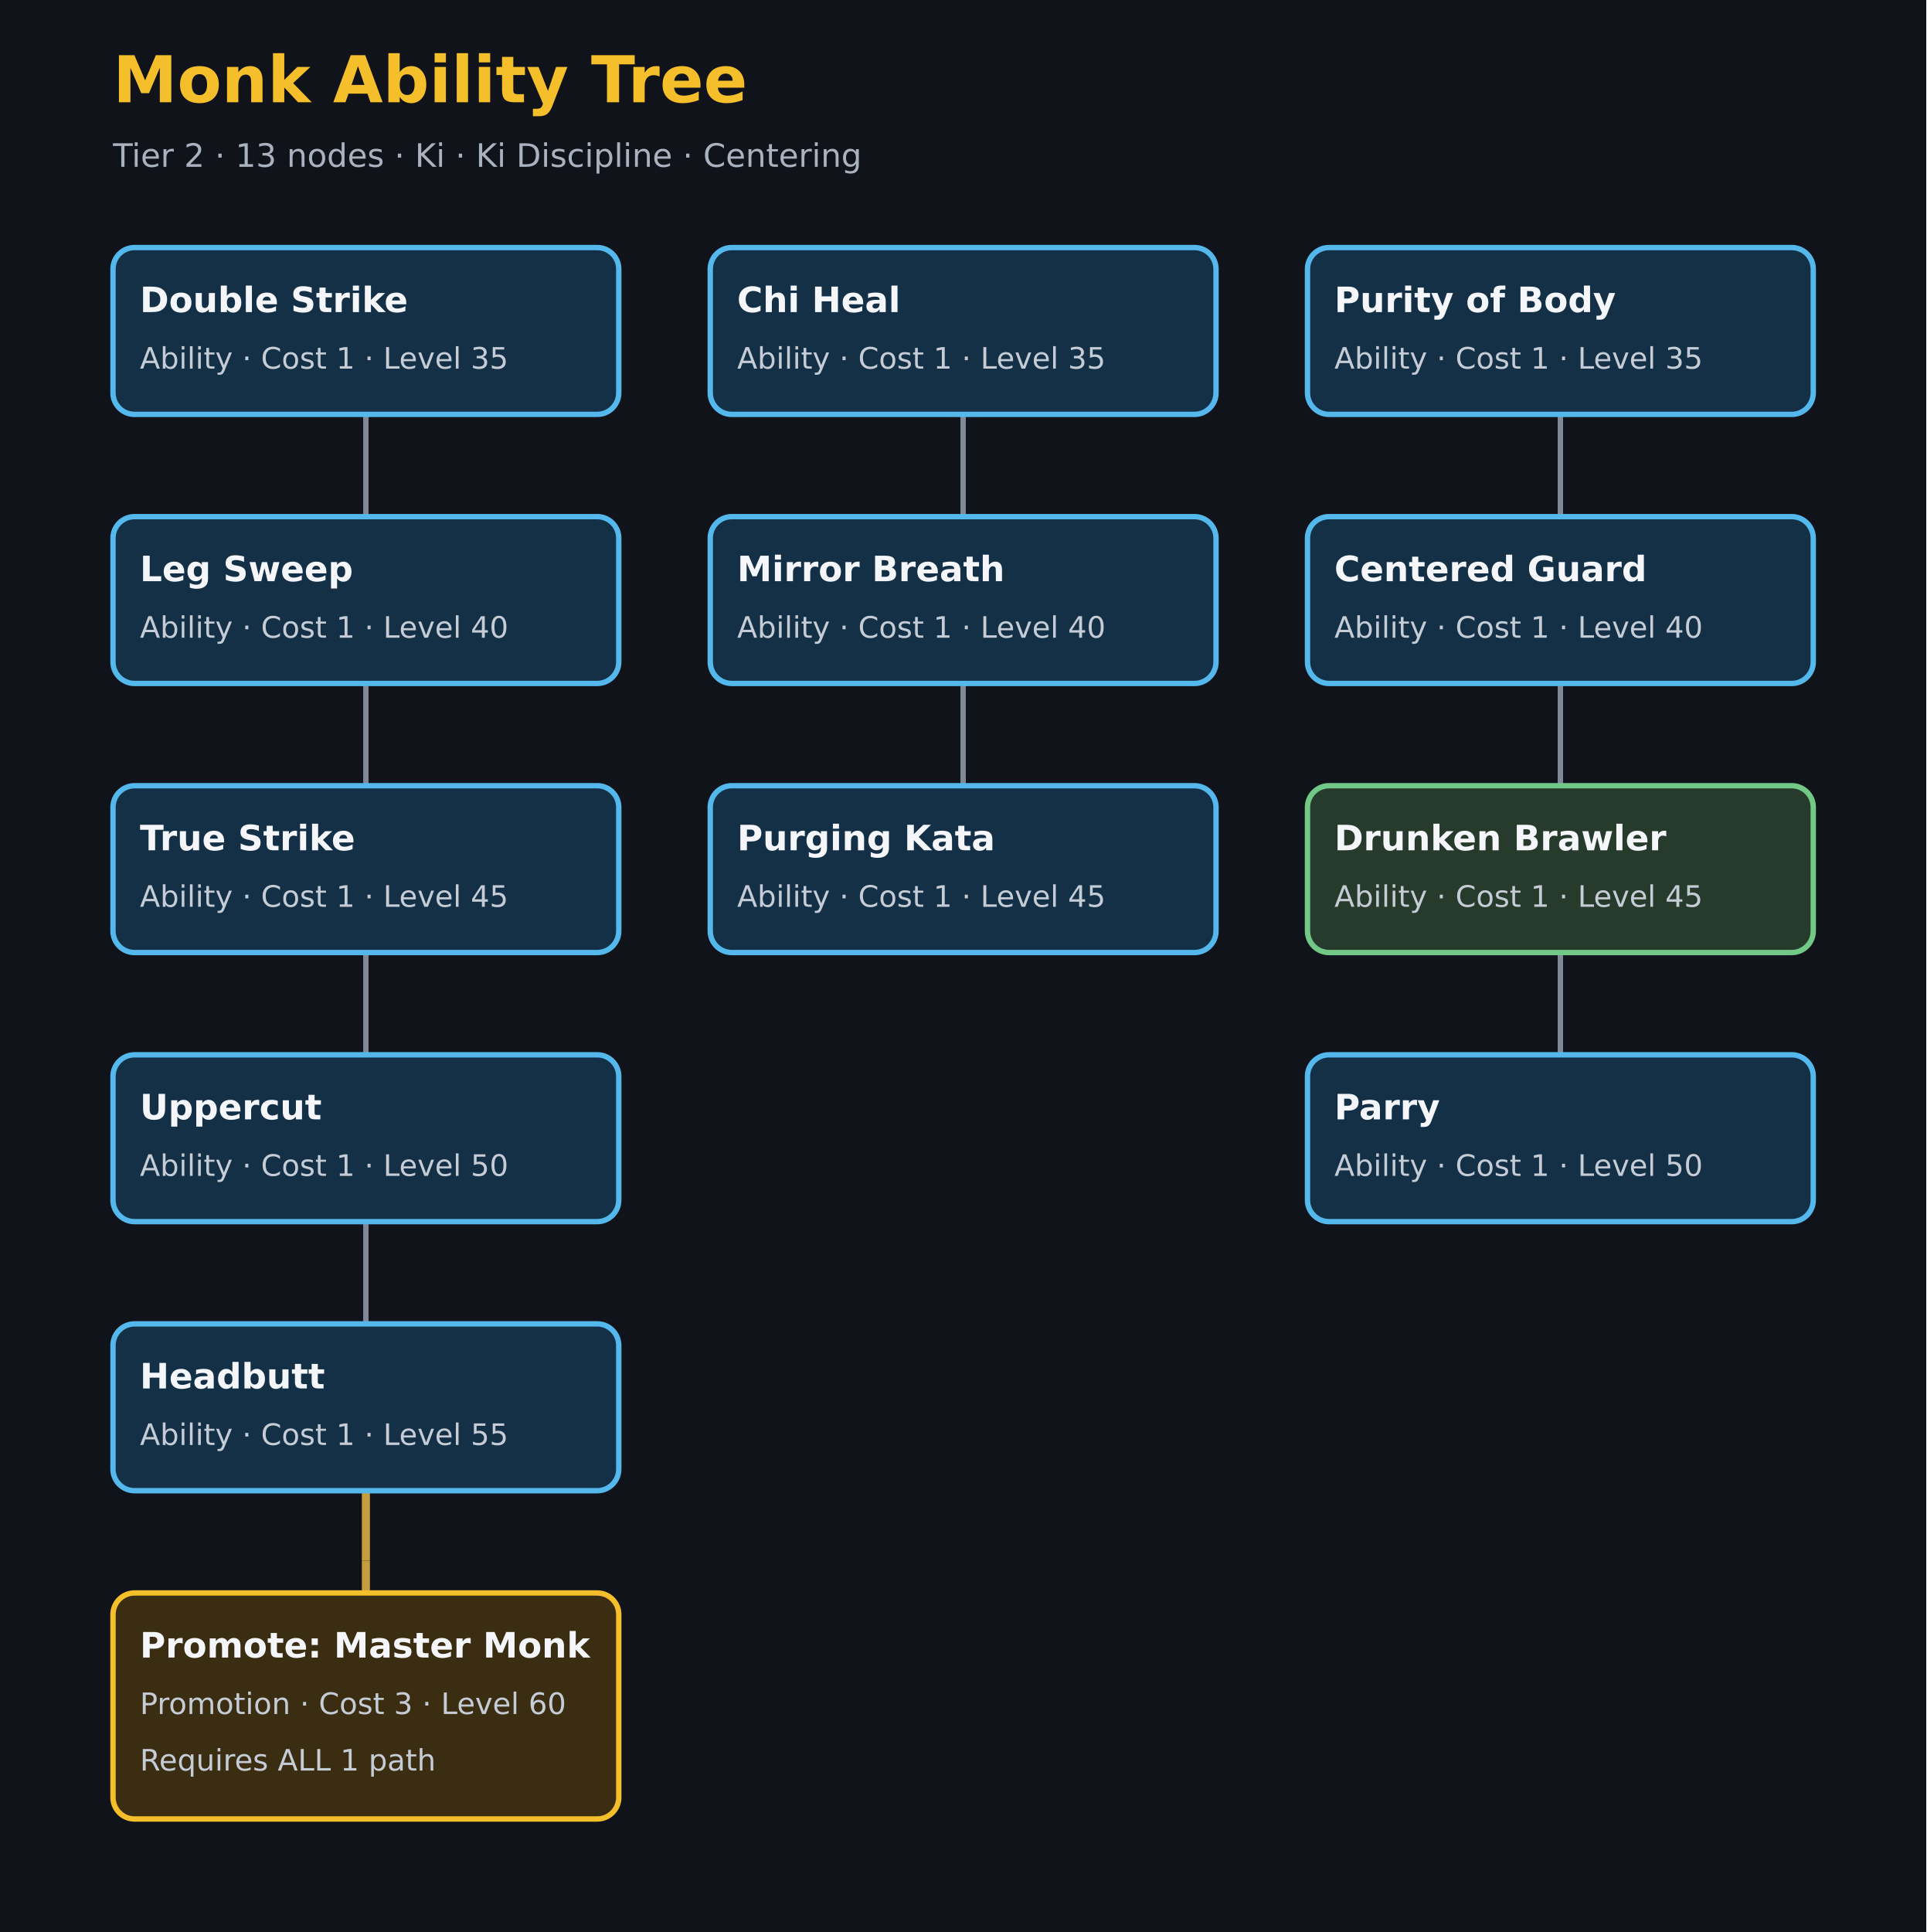
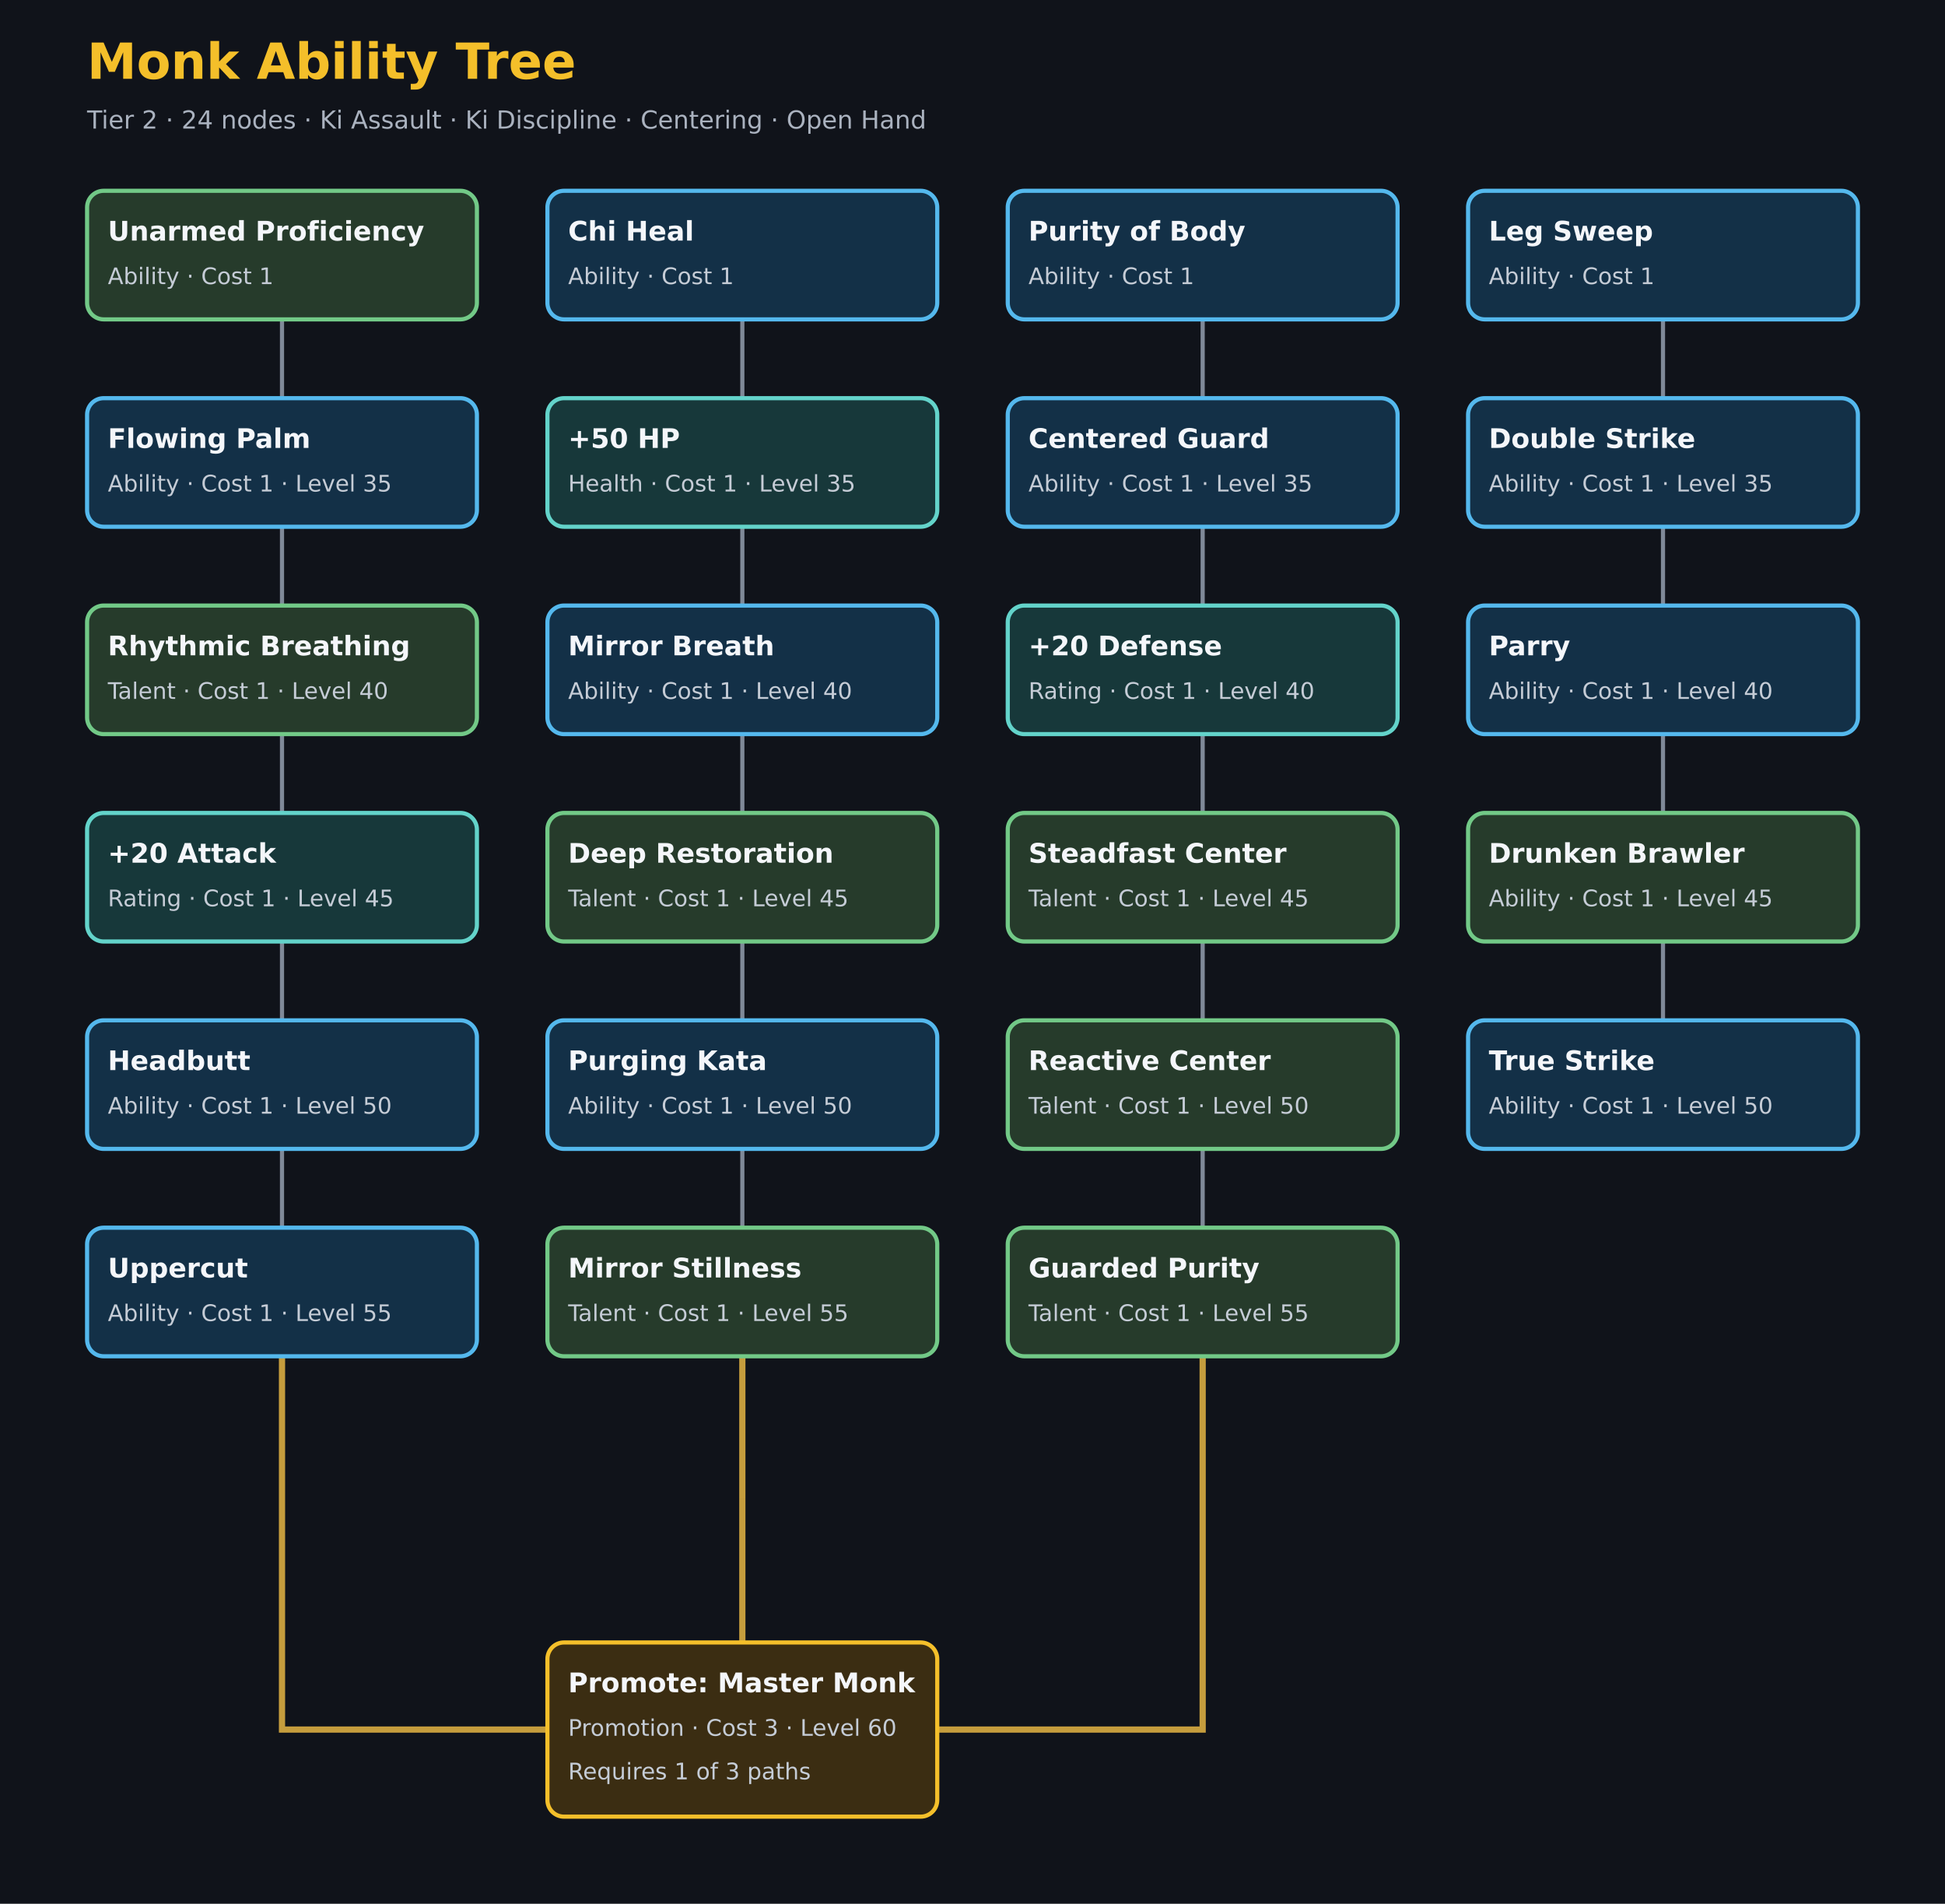
- <svg xmlns="http://www.w3.org/2000/svg" width="716" height="718" viewBox="0 0 716 718">
+ <svg xmlns="http://www.w3.org/2000/svg" width="938" height="918" viewBox="0 0 938 918">
  <style>
text{font-family:DejaVu Sans,Arial,sans-serif}
.title{fill:#f4bf2a;font-size:24px;font-weight:700}
.meta{fill:#aab2bf;font-size:12px}
.name{fill:#f4f6fa;font-size:13px;font-weight:700}
.detail{fill:#c5ccd6;font-size:11px}
.resource{fill:#e6bfdc;font-size:9px;font-weight:700}
.edge{fill:none;stroke:#7f8998;stroke-width:2}
.promotion-edge{fill:none;stroke:#c59d3d;stroke-width:3}
</style>
-   <rect width="716" height="718" fill="#10131a" />
+   <rect width="938" height="918" fill="#10131a" />
  <text class="title" x="42" y="38">Monk Ability Tree</text>
-   <text class="meta" x="42" y="62">Tier 2 · 13 nodes · Ki · Ki Discipline · Centering</text>
+   <text class="meta" x="42" y="62">Tier 2 · 24 nodes · Ki Assault · Ki Discipline · Centering · Open Hand</text>
  <path class="edge" d="M 136.0 123.0 V 173.0 H 136.0 V 223.0" />
  <path class="edge" d="M 136.0 223.0 V 273.0 H 136.0 V 323.0" />
+   <path class="edge" d="M 136.0 323.0 V 373.0 H 136.0 V 423.0" />
+   <path class="edge" d="M 136.0 423.0 V 473.0 H 136.0 V 523.0" />
+   <path class="edge" d="M 136.0 523.0 V 573.0 H 136.0 V 623.0" />
+   <path class="edge" d="M 358.0 123.0 V 173.0 H 358.0 V 223.0" />
+   <path class="edge" d="M 358.0 223.0 V 273.0 H 358.0 V 323.0" />
+   <path class="edge" d="M 358.0 323.0 V 373.0 H 358.0 V 423.0" />
+   <path class="edge" d="M 358.0 423.0 V 473.0 H 358.0 V 523.0" />
+   <path class="edge" d="M 358.0 523.0 V 573.0 H 358.0 V 623.0" />
  <path class="edge" d="M 580.0 123.0 V 173.0 H 580.0 V 223.0" />
-   <path class="edge" d="M 136.0 323.0 V 373.0 H 136.0 V 423.0" />
-   <path class="edge" d="M 358.0 123.0 V 173.0 H 358.0 V 223.0" />
-   <path class="edge" d="M 136.0 423.0 V 473.0 H 136.0 V 523.0" />
-   <path class="edge" d="M 358.0 223.0 V 273.0 H 358.0 V 323.0" />
  <path class="edge" d="M 580.0 223.0 V 273.0 H 580.0 V 323.0" />
  <path class="edge" d="M 580.0 323.0 V 373.0 H 580.0 V 423.0" />
-   <path class="promotion-edge" d="M 136.0 554.0 V 580.0 H 136.0" />
-   <path class="promotion-edge" d="M 136.0 580.0 V 592.0" />
+   <path class="edge" d="M 580.0 423.0 V 473.0 H 580.0 V 523.0" />
+   <path class="edge" d="M 580.0 523.0 V 573.0 H 580.0 V 623.0" />
+   <path class="edge" d="M 802.0 123.0 V 173.0 H 802.0 V 223.0" />
+   <path class="edge" d="M 802.0 223.0 V 273.0 H 802.0 V 323.0" />
+   <path class="edge" d="M 802.0 323.0 V 373.0 H 802.0 V 423.0" />
+   <path class="edge" d="M 802.0 423.0 V 473.0 H 802.0 V 523.0" />
+   <path class="promotion-edge" d="M 136.0 654.0 V 834.0 H 264.0" />
+   <path class="promotion-edge" d="M 358.0 654.0 V 723.0 H 358.0" />
+   <path class="promotion-edge" d="M 358.0 723.0 V 792.0" />
+   <path class="promotion-edge" d="M 580.0 654.0 V 834.0 H 452.0" />
+   <rect x="42.0" y="92.0" width="188" height="62" rx="8" fill="#263b2b" stroke="#72c987" stroke-width="2" />
+   <text class="name" x="52.0" y="116.0">Unarmed Proficiency</text>
+   <text class="detail" x="52.0" y="137.0">Ability · Cost 1</text>
+   <rect x="42.0" y="192.0" width="188" height="62" rx="8" fill="#133047" stroke="#54b8ed" stroke-width="2" />
+   <text class="name" x="52.0" y="216.0">Flowing Palm</text>
+   <text class="detail" x="52.0" y="237.0">Ability · Cost 1 · Level 35</text>
+   <rect x="42.0" y="292.0" width="188" height="62" rx="8" fill="#263b2b" stroke="#72c987" stroke-width="2" />
+   <text class="name" x="52.0" y="316.0">Rhythmic Breathing</text>
+   <text class="detail" x="52.0" y="337.0">Talent · Cost 1 · Level 40</text>
+   <rect x="42.0" y="392.0" width="188" height="62" rx="8" fill="#17383a" stroke="#63d3ca" stroke-width="2" />
+   <text class="name" x="52.0" y="416.0">+20 Attack</text>
+   <text class="detail" x="52.0" y="437.0">Rating · Cost 1 · Level 45</text>
+   <rect x="42.0" y="492.0" width="188" height="62" rx="8" fill="#133047" stroke="#54b8ed" stroke-width="2" />
+   <text class="name" x="52.0" y="516.0">Headbutt</text>
+   <text class="detail" x="52.0" y="537.0">Ability · Cost 1 · Level 50</text>
+   <rect x="42.0" y="592.0" width="188" height="62" rx="8" fill="#133047" stroke="#54b8ed" stroke-width="2" />
+   <text class="name" x="52.0" y="616.0">Uppercut</text>
+   <text class="detail" x="52.0" y="637.0">Ability · Cost 1 · Level 55</text>
  <rect x="264.0" y="92.0" width="188" height="62" rx="8" fill="#133047" stroke="#54b8ed" stroke-width="2" />
  <text class="name" x="274.0" y="116.0">Chi Heal</text>
-   <text class="detail" x="274.0" y="137.0">Ability · Cost 1 · Level 35</text>
-   <rect x="42.0" y="92.0" width="188" height="62" rx="8" fill="#133047" stroke="#54b8ed" stroke-width="2" />
-   <text class="name" x="52.0" y="116.0">Double Strike</text>
-   <text class="detail" x="52.0" y="137.0">Ability · Cost 1 · Level 35</text>
-   <rect x="42.0" y="192.0" width="188" height="62" rx="8" fill="#133047" stroke="#54b8ed" stroke-width="2" />
-   <text class="name" x="52.0" y="216.0">Leg Sweep</text>
-   <text class="detail" x="52.0" y="237.0">Ability · Cost 1 · Level 40</text>
-   <rect x="42.0" y="292.0" width="188" height="62" rx="8" fill="#133047" stroke="#54b8ed" stroke-width="2" />
-   <text class="name" x="52.0" y="316.0">True Strike</text>
-   <text class="detail" x="52.0" y="337.0">Ability · Cost 1 · Level 45</text>
+   <text class="detail" x="274.0" y="137.0">Ability · Cost 1</text>
+   <rect x="264.0" y="192.0" width="188" height="62" rx="8" fill="#17383a" stroke="#63d3ca" stroke-width="2" />
+   <text class="name" x="274.0" y="216.0">+50 HP</text>
+   <text class="detail" x="274.0" y="237.0">Health · Cost 1 · Level 35</text>
+   <rect x="264.0" y="292.0" width="188" height="62" rx="8" fill="#133047" stroke="#54b8ed" stroke-width="2" />
+   <text class="name" x="274.0" y="316.0">Mirror Breath</text>
+   <text class="detail" x="274.0" y="337.0">Ability · Cost 1 · Level 40</text>
+   <rect x="264.0" y="392.0" width="188" height="62" rx="8" fill="#263b2b" stroke="#72c987" stroke-width="2" />
+   <text class="name" x="274.0" y="416.0">Deep Restoration</text>
+   <text class="detail" x="274.0" y="437.0">Talent · Cost 1 · Level 45</text>
+   <rect x="264.0" y="492.0" width="188" height="62" rx="8" fill="#133047" stroke="#54b8ed" stroke-width="2" />
+   <text class="name" x="274.0" y="516.0">Purging Kata</text>
+   <text class="detail" x="274.0" y="537.0">Ability · Cost 1 · Level 50</text>
+   <rect x="264.0" y="592.0" width="188" height="62" rx="8" fill="#263b2b" stroke="#72c987" stroke-width="2" />
+   <text class="name" x="274.0" y="616.0">Mirror Stillness</text>
+   <text class="detail" x="274.0" y="637.0">Talent · Cost 1 · Level 55</text>
  <rect x="486.0" y="92.0" width="188" height="62" rx="8" fill="#133047" stroke="#54b8ed" stroke-width="2" />
  <text class="name" x="496.0" y="116.0">Purity of Body</text>
-   <text class="detail" x="496.0" y="137.0">Ability · Cost 1 · Level 35</text>
+   <text class="detail" x="496.0" y="137.0">Ability · Cost 1</text>
  <rect x="486.0" y="192.0" width="188" height="62" rx="8" fill="#133047" stroke="#54b8ed" stroke-width="2" />
  <text class="name" x="496.0" y="216.0">Centered Guard</text>
-   <text class="detail" x="496.0" y="237.0">Ability · Cost 1 · Level 40</text>
-   <rect x="42.0" y="392.0" width="188" height="62" rx="8" fill="#133047" stroke="#54b8ed" stroke-width="2" />
-   <text class="name" x="52.0" y="416.0">Uppercut</text>
-   <text class="detail" x="52.0" y="437.0">Ability · Cost 1 · Level 50</text>
-   <rect x="264.0" y="192.0" width="188" height="62" rx="8" fill="#133047" stroke="#54b8ed" stroke-width="2" />
-   <text class="name" x="274.0" y="216.0">Mirror Breath</text>
-   <text class="detail" x="274.0" y="237.0">Ability · Cost 1 · Level 40</text>
-   <rect x="42.0" y="492.0" width="188" height="62" rx="8" fill="#133047" stroke="#54b8ed" stroke-width="2" />
-   <text class="name" x="52.0" y="516.0">Headbutt</text>
-   <text class="detail" x="52.0" y="537.0">Ability · Cost 1 · Level 55</text>
-   <rect x="264.0" y="292.0" width="188" height="62" rx="8" fill="#133047" stroke="#54b8ed" stroke-width="2" />
-   <text class="name" x="274.0" y="316.0">Purging Kata</text>
-   <text class="detail" x="274.0" y="337.0">Ability · Cost 1 · Level 45</text>
-   <rect x="486.0" y="292.0" width="188" height="62" rx="8" fill="#263b2b" stroke="#72c987" stroke-width="2" />
-   <text class="name" x="496.0" y="316.0">Drunken Brawler</text>
-   <text class="detail" x="496.0" y="337.0">Ability · Cost 1 · Level 45</text>
-   <rect x="486.0" y="392.0" width="188" height="62" rx="8" fill="#133047" stroke="#54b8ed" stroke-width="2" />
-   <text class="name" x="496.0" y="416.0">Parry</text>
-   <text class="detail" x="496.0" y="437.0">Ability · Cost 1 · Level 50</text>
-   <rect x="42.0" y="592.0" width="188" height="84" rx="8" fill="#3b2d12" stroke="#f4bf2a" stroke-width="2" />
-   <text class="name" x="52.0" y="616.0">Promote: Master Monk</text>
-   <text class="detail" x="52.0" y="637.0">Promotion · Cost 3 · Level 60</text>
-   <text class="detail" x="52.0" y="658.0">Requires ALL 1 path</text>
+   <text class="detail" x="496.0" y="237.0">Ability · Cost 1 · Level 35</text>
+   <rect x="486.0" y="292.0" width="188" height="62" rx="8" fill="#17383a" stroke="#63d3ca" stroke-width="2" />
+   <text class="name" x="496.0" y="316.0">+20 Defense</text>
+   <text class="detail" x="496.0" y="337.0">Rating · Cost 1 · Level 40</text>
+   <rect x="486.0" y="392.0" width="188" height="62" rx="8" fill="#263b2b" stroke="#72c987" stroke-width="2" />
+   <text class="name" x="496.0" y="416.0">Steadfast Center</text>
+   <text class="detail" x="496.0" y="437.0">Talent · Cost 1 · Level 45</text>
+   <rect x="486.0" y="492.0" width="188" height="62" rx="8" fill="#263b2b" stroke="#72c987" stroke-width="2" />
+   <text class="name" x="496.0" y="516.0">Reactive Center</text>
+   <text class="detail" x="496.0" y="537.0">Talent · Cost 1 · Level 50</text>
+   <rect x="486.0" y="592.0" width="188" height="62" rx="8" fill="#263b2b" stroke="#72c987" stroke-width="2" />
+   <text class="name" x="496.0" y="616.0">Guarded Purity</text>
+   <text class="detail" x="496.0" y="637.0">Talent · Cost 1 · Level 55</text>
+   <rect x="708.0" y="92.0" width="188" height="62" rx="8" fill="#133047" stroke="#54b8ed" stroke-width="2" />
+   <text class="name" x="718.0" y="116.0">Leg Sweep</text>
+   <text class="detail" x="718.0" y="137.0">Ability · Cost 1</text>
+   <rect x="708.0" y="192.0" width="188" height="62" rx="8" fill="#133047" stroke="#54b8ed" stroke-width="2" />
+   <text class="name" x="718.0" y="216.0">Double Strike</text>
+   <text class="detail" x="718.0" y="237.0">Ability · Cost 1 · Level 35</text>
+   <rect x="708.0" y="292.0" width="188" height="62" rx="8" fill="#133047" stroke="#54b8ed" stroke-width="2" />
+   <text class="name" x="718.0" y="316.0">Parry</text>
+   <text class="detail" x="718.0" y="337.0">Ability · Cost 1 · Level 40</text>
+   <rect x="708.0" y="392.0" width="188" height="62" rx="8" fill="#263b2b" stroke="#72c987" stroke-width="2" />
+   <text class="name" x="718.0" y="416.0">Drunken Brawler</text>
+   <text class="detail" x="718.0" y="437.0">Ability · Cost 1 · Level 45</text>
+   <rect x="708.0" y="492.0" width="188" height="62" rx="8" fill="#133047" stroke="#54b8ed" stroke-width="2" />
+   <text class="name" x="718.0" y="516.0">True Strike</text>
+   <text class="detail" x="718.0" y="537.0">Ability · Cost 1 · Level 50</text>
+   <rect x="264.0" y="792.0" width="188" height="84" rx="8" fill="#3b2d12" stroke="#f4bf2a" stroke-width="2" />
+   <text class="name" x="274.0" y="816.0">Promote: Master Monk</text>
+   <text class="detail" x="274.0" y="837.0">Promotion · Cost 3 · Level 60</text>
+   <text class="detail" x="274.0" y="858.0">Requires 1 of 3 paths</text>
</svg>
